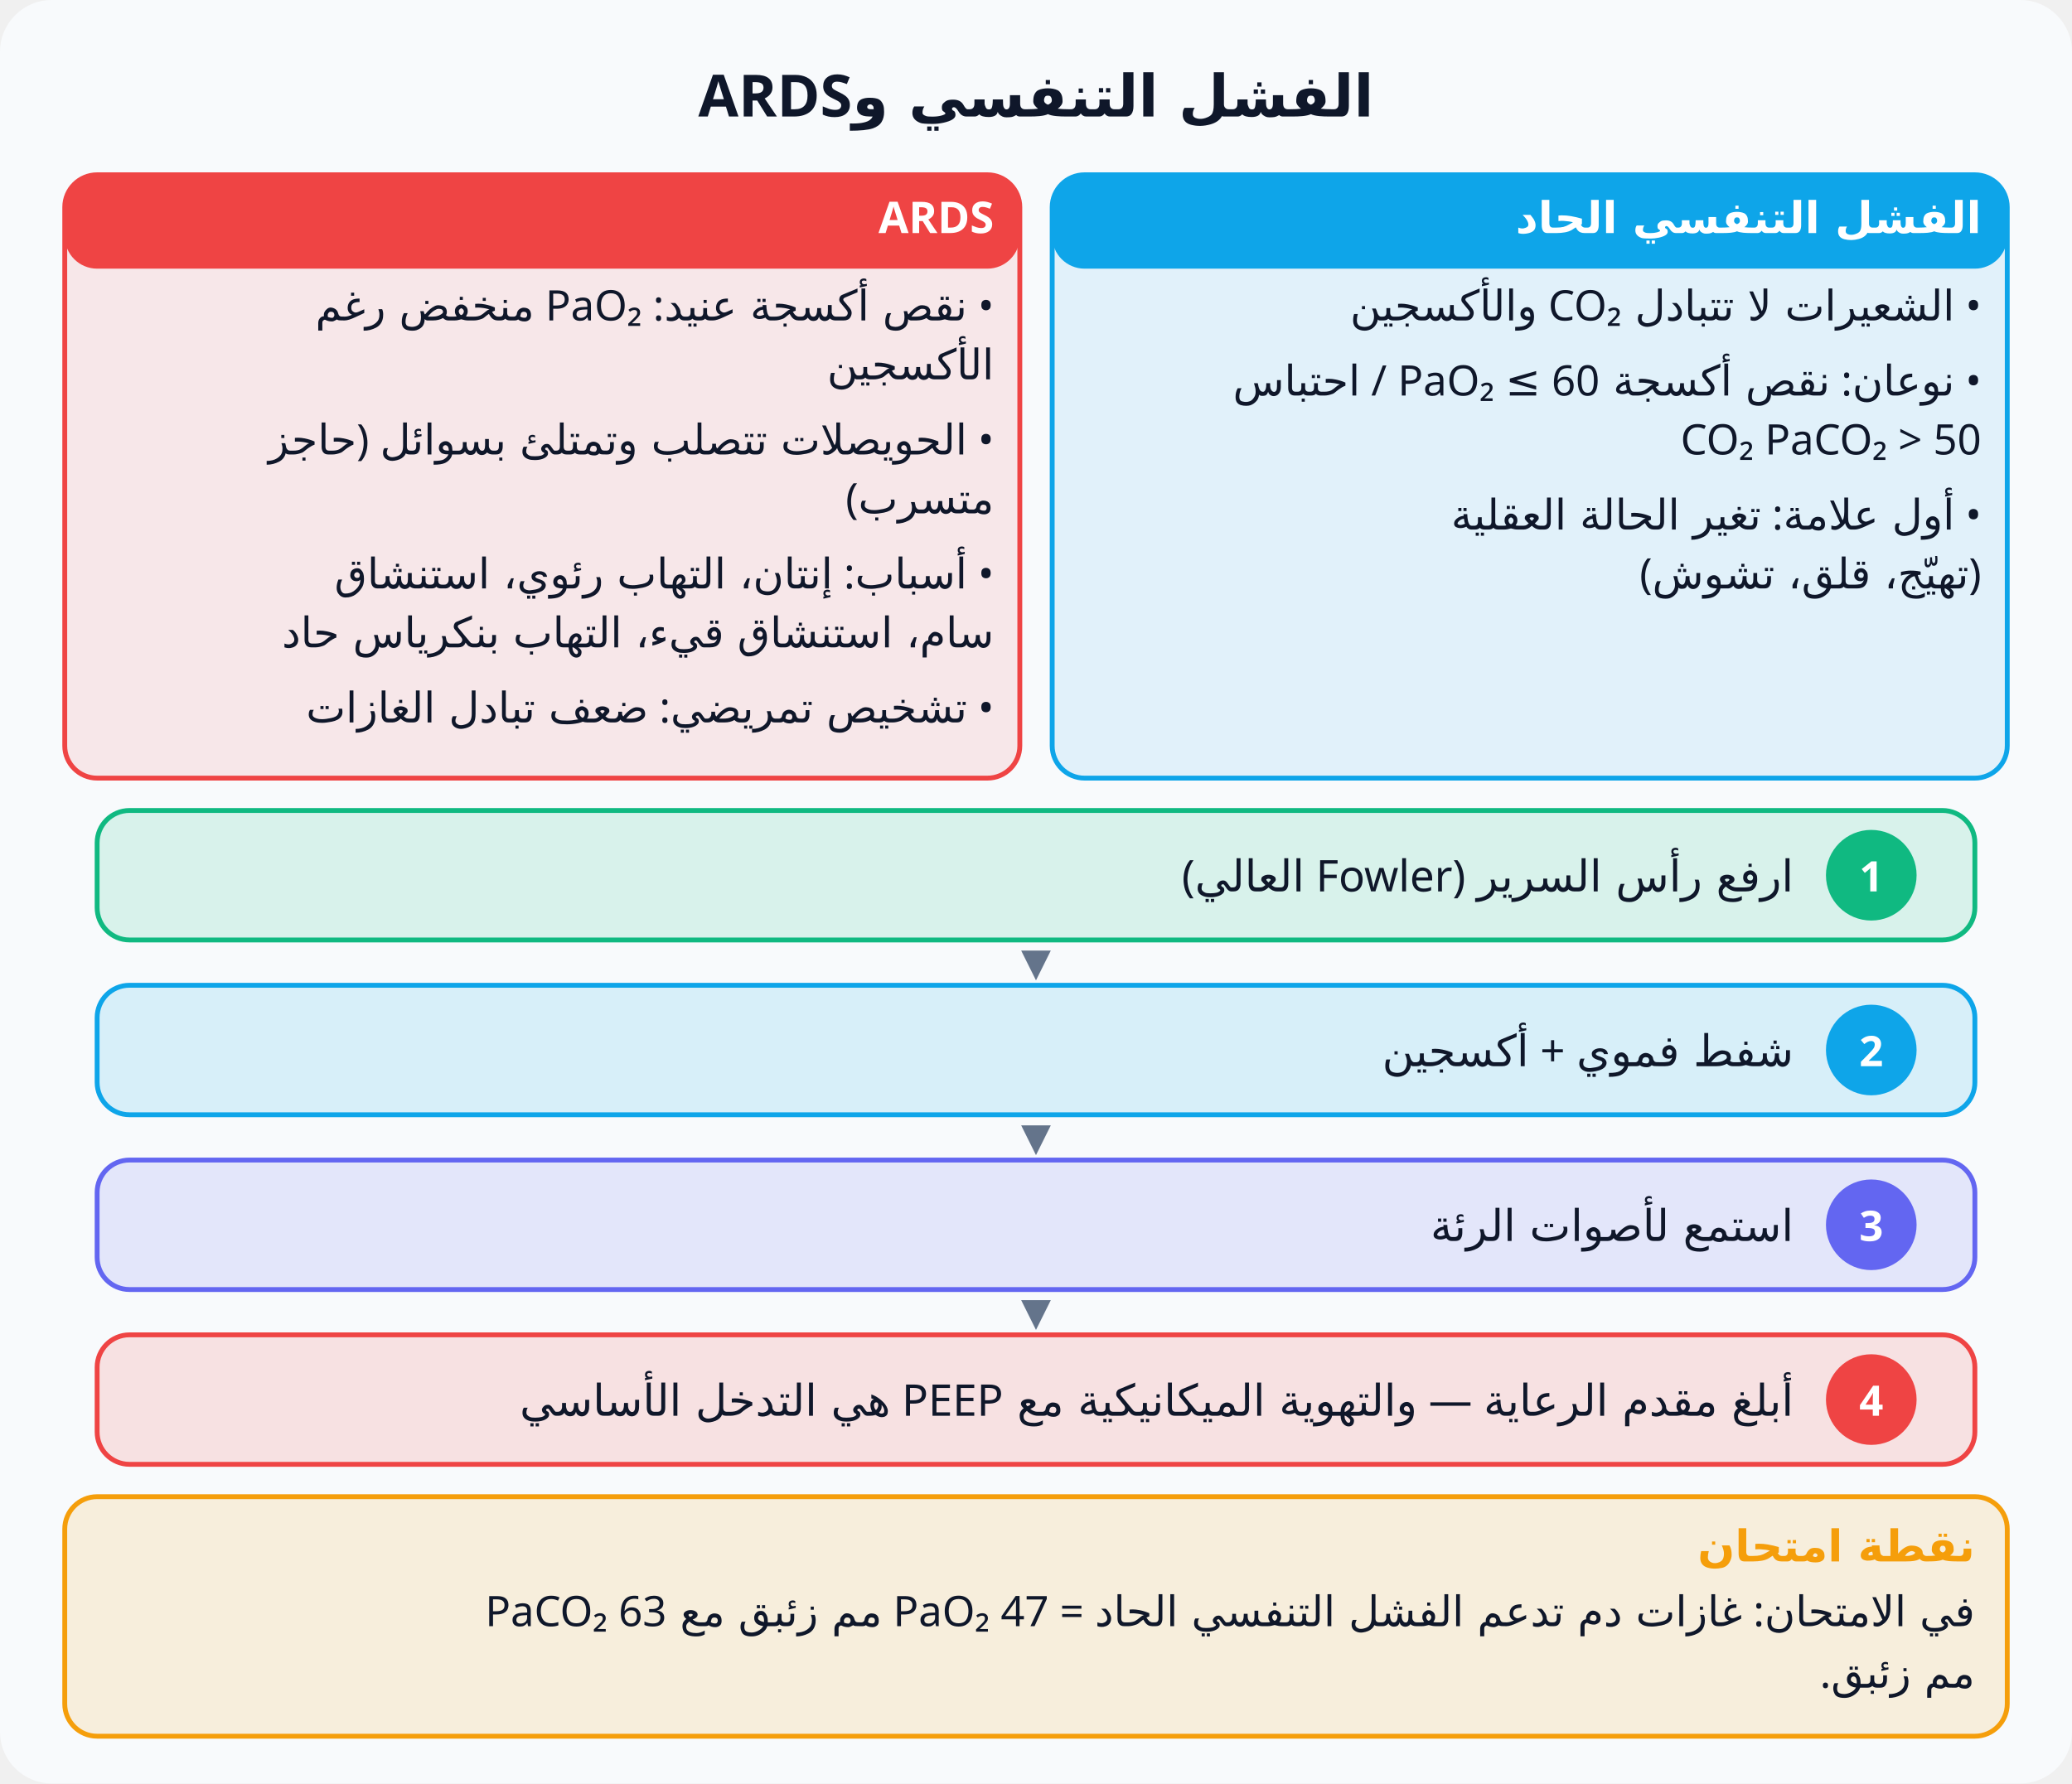
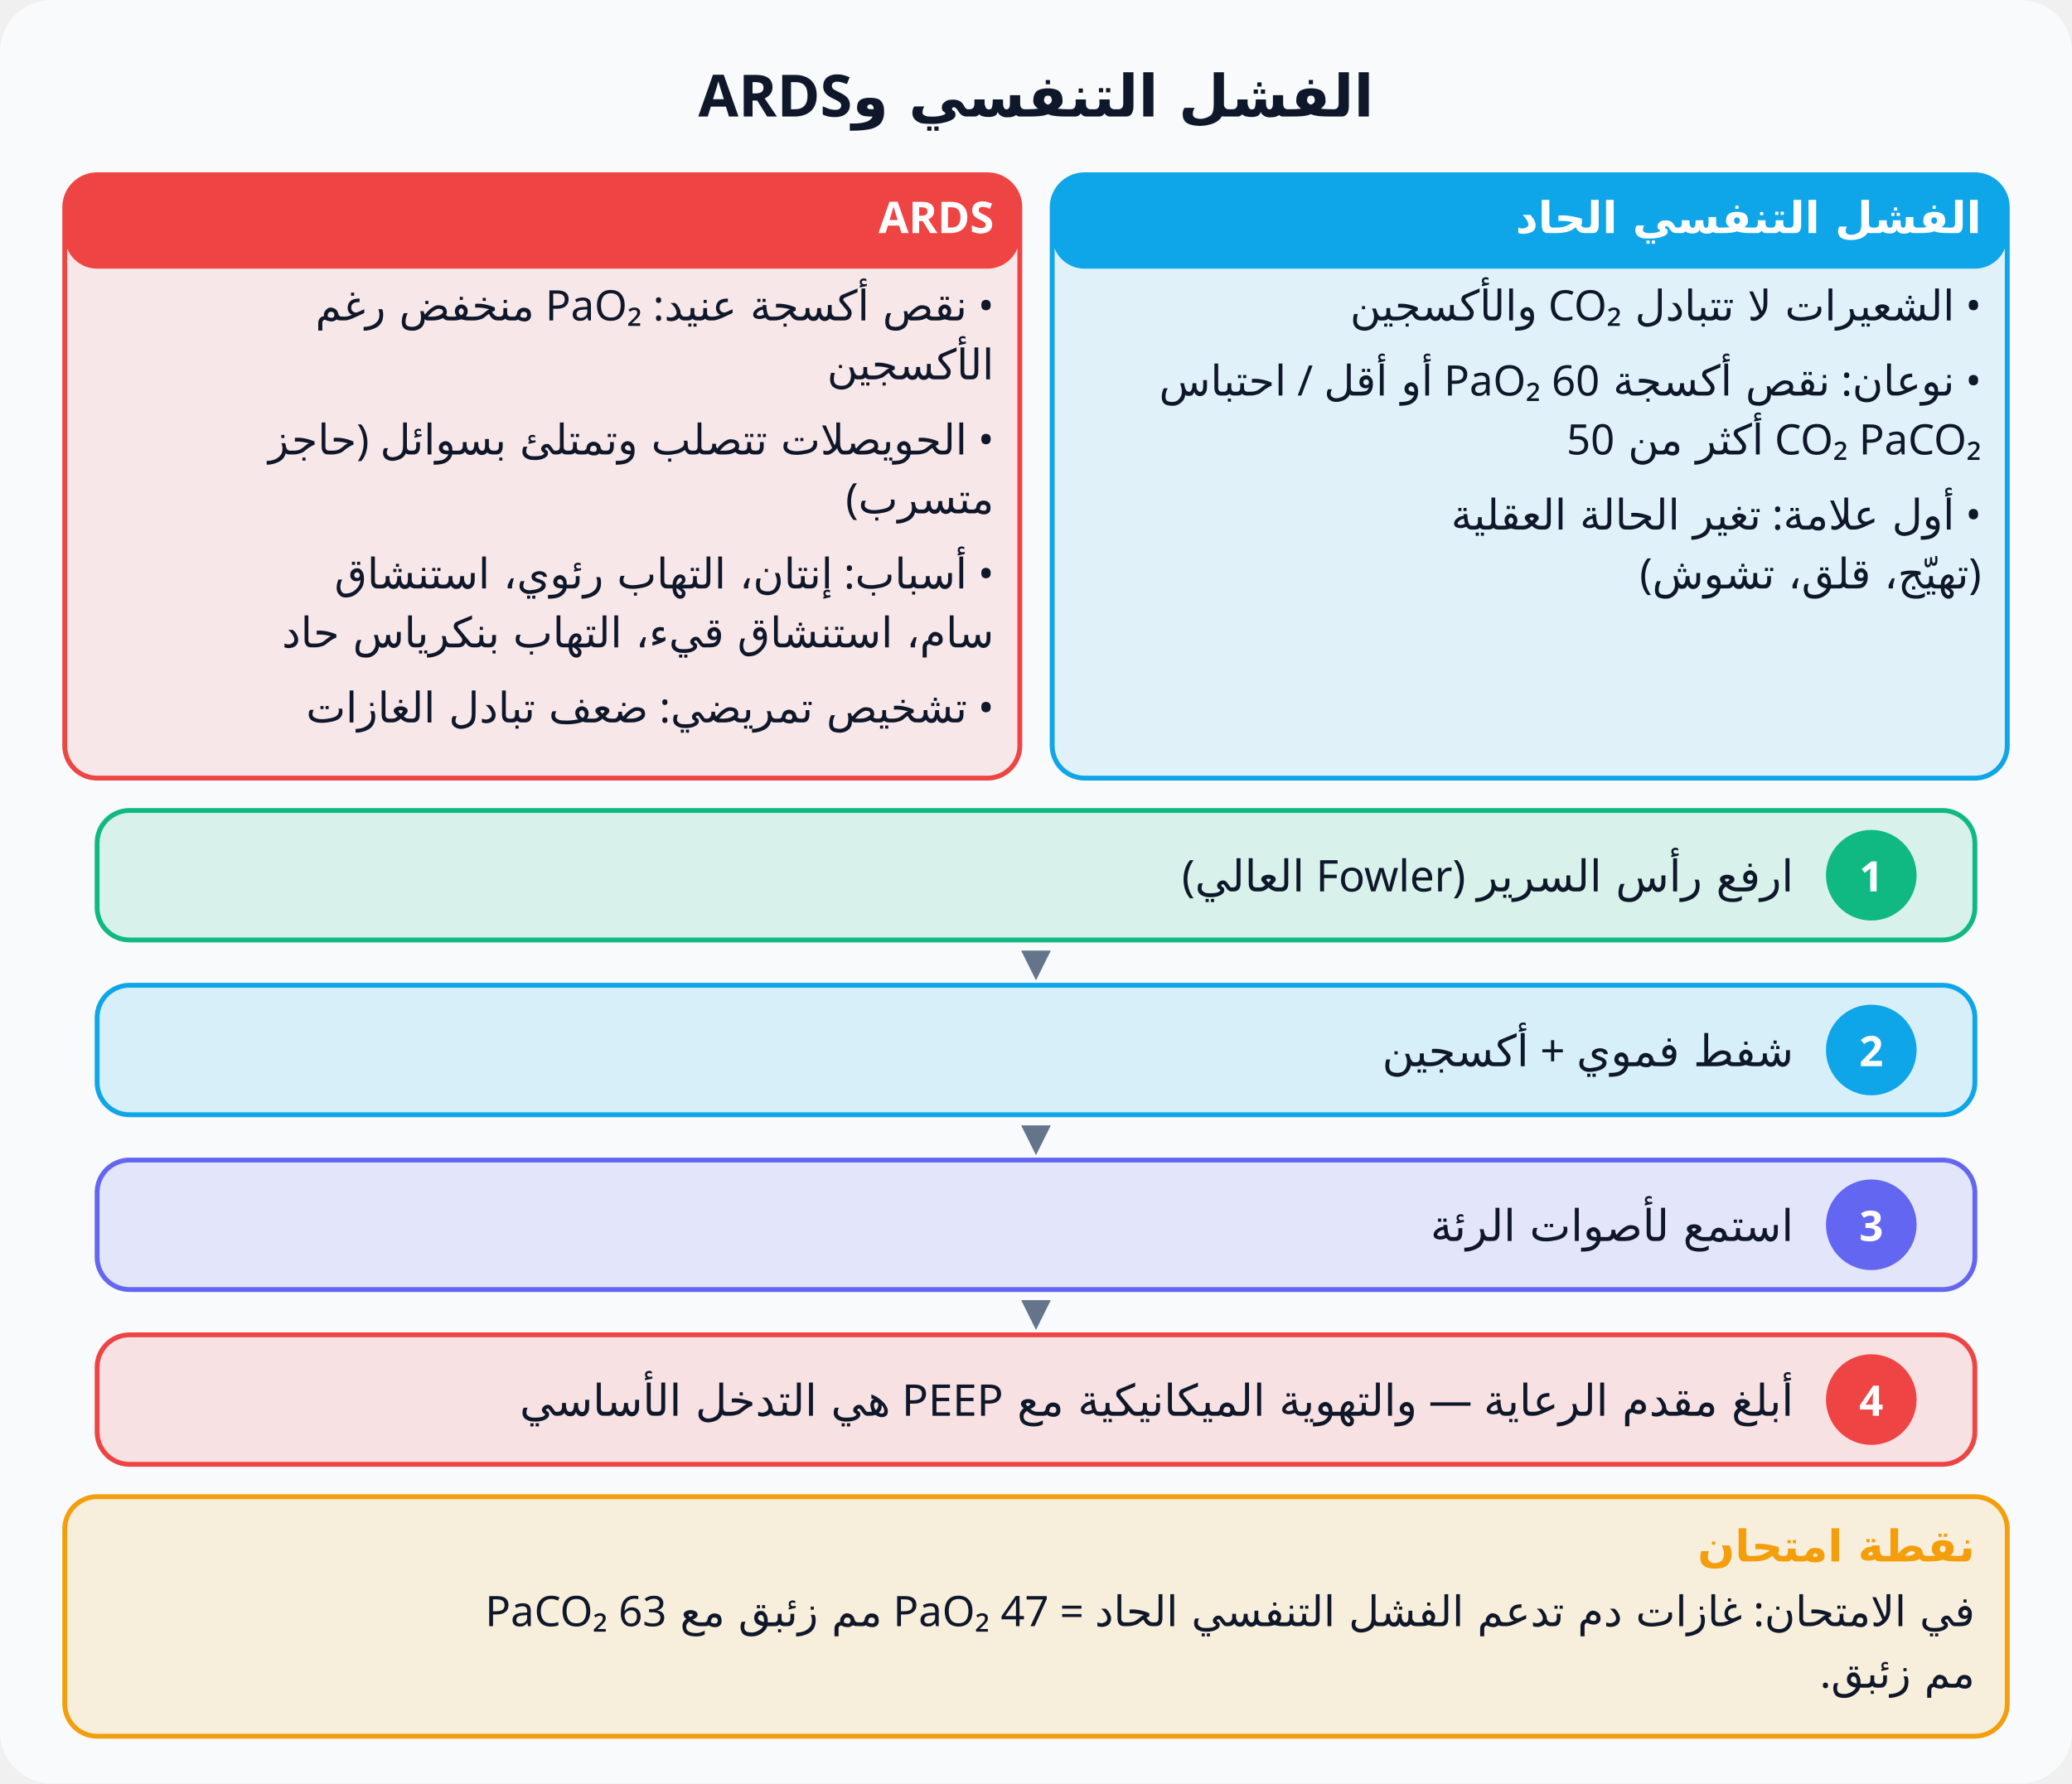
<svg xmlns="http://www.w3.org/2000/svg" viewBox="0 0 640 551" font-family="Cairo, Tahoma, sans-serif" direction="rtl">
  <rect width="640" height="551" rx="16" fill="#f8fafc" />
  <text x="320" y="36" text-anchor="middle" font-size="18" font-weight="800" fill="#0f172a">الفشل التنفسي وARDS</text>
  <rect x="325" y="54" width="295" height="186.4" rx="10" fill="#0ea5e9" fill-opacity="0.1" stroke="#0ea5e9" stroke-width="1.5" />
  <rect x="325" y="54" width="295" height="29" rx="10" fill="#0ea5e9" />
  <text x="612" y="72" text-anchor="start" font-size="13.5" font-weight="800" fill="#fff">الفشل التنفسي الحاد</text>
  <text x="612" y="99" text-anchor="start" font-size="13" fill="#0f172a">• الشعيرات لا تتبادل CO₂ والأكسجين</text>
-   <text x="612" y="122.2" text-anchor="start" font-size="13" fill="#0f172a">• نوعان: نقص أكسجة PaO₂ ≤ 60 / احتباس</text>
-   <text x="612" y="140.4" text-anchor="start" font-size="13" fill="#0f172a">CO₂ PaCO₂ &gt; 50</text>
+   <text x="612" y="122.2" text-anchor="start" font-size="13" fill="#0f172a">• نوعان: نقص أكسجة PaO₂ 60 أو أقل / احتباس</text>
+   <text x="612" y="140.4" text-anchor="start" font-size="13" fill="#0f172a">CO₂ PaCO₂ أكثر من 50</text>
  <text x="612" y="163.6" text-anchor="start" font-size="13" fill="#0f172a">• أول علامة: تغير الحالة العقلية</text>
  <text x="612" y="181.8" text-anchor="start" font-size="13" fill="#0f172a">(تهيّج، قلق، تشوش)</text>
  <rect x="20" y="54" width="295" height="186.4" rx="10" fill="#ef4444" fill-opacity="0.1" stroke="#ef4444" stroke-width="1.5" />
  <rect x="20" y="54" width="295" height="29" rx="10" fill="#ef4444" />
  <text x="307" y="72" text-anchor="start" font-size="13.5" font-weight="800" fill="#fff">ARDS</text>
  <text x="307" y="99" text-anchor="start" font-size="13" fill="#0f172a">• نقص أكسجة عنيد: PaO₂ منخفض رغم</text>
  <text x="307" y="117.2" text-anchor="start" font-size="13" fill="#0f172a">الأكسجين</text>
  <text x="307" y="140.4" text-anchor="start" font-size="13" fill="#0f172a">• الحويصلات تتصلب وتمتلئ بسوائل (حاجز</text>
  <text x="307" y="158.6" text-anchor="start" font-size="13" fill="#0f172a">متسرب)</text>
  <text x="307" y="181.8" text-anchor="start" font-size="13" fill="#0f172a">• أسباب: إنتان، التهاب رئوي، استنشاق</text>
  <text x="307" y="200" text-anchor="start" font-size="13" fill="#0f172a">سام، استنشاق قيء، التهاب بنكرياس حاد</text>
  <text x="307" y="223.2" text-anchor="start" font-size="13" fill="#0f172a">• تشخيص تمريضي: ضعف تبادل الغازات</text>
  <rect x="30" y="250.4" width="580" height="40" rx="10" fill="#10b981" fill-opacity="0.14" stroke="#10b981" stroke-width="1.5" />
  <circle cx="578" cy="270.4" r="14" fill="#10b981" />
  <text x="578" y="275.4" text-anchor="middle" font-size="13" font-weight="800" fill="#fff">1</text>
  <text x="554" y="275.4" text-anchor="start" font-size="13.5" fill="#0f172a">ارفع رأس السرير (Fowler العالي)</text>
  <text x="320" y="301.4" text-anchor="middle" font-size="12" fill="#64748b">▼</text>
  <rect x="30" y="304.4" width="580" height="40" rx="10" fill="#0ea5e9" fill-opacity="0.14" stroke="#0ea5e9" stroke-width="1.5" />
  <circle cx="578" cy="324.4" r="14" fill="#0ea5e9" />
  <text x="578" y="329.4" text-anchor="middle" font-size="13" font-weight="800" fill="#fff">2</text>
  <text x="554" y="329.4" text-anchor="start" font-size="13.5" fill="#0f172a">شفط فموي + أكسجين</text>
  <text x="320" y="355.4" text-anchor="middle" font-size="12" fill="#64748b">▼</text>
  <rect x="30" y="358.4" width="580" height="40" rx="10" fill="#6366f1" fill-opacity="0.14" stroke="#6366f1" stroke-width="1.5" />
  <circle cx="578" cy="378.4" r="14" fill="#6366f1" />
  <text x="578" y="383.4" text-anchor="middle" font-size="13" font-weight="800" fill="#fff">3</text>
  <text x="554" y="383.4" text-anchor="start" font-size="13.5" fill="#0f172a">استمع لأصوات الرئة</text>
  <text x="320" y="409.4" text-anchor="middle" font-size="12" fill="#64748b">▼</text>
  <rect x="30" y="412.4" width="580" height="40" rx="10" fill="#ef4444" fill-opacity="0.14" stroke="#ef4444" stroke-width="1.5" />
  <circle cx="578" cy="432.4" r="14" fill="#ef4444" />
  <text x="578" y="437.4" text-anchor="middle" font-size="13" font-weight="800" fill="#fff">4</text>
  <text x="554" y="437.4" text-anchor="start" font-size="13.5" fill="#0f172a">أبلغ مقدم الرعاية — والتهوية الميكانيكية مع PEEP هي التدخل الأساسي</text>
  <rect x="20" y="462.4" width="600" height="74" rx="10" fill="#f59e0b" fill-opacity="0.13" stroke="#f59e0b" stroke-width="1.5" />
  <text x="610" y="482.4" text-anchor="start" font-size="13.5" font-weight="800" fill="#f59e0b">نقطة امتحان</text>
  <text x="610" y="502.4" text-anchor="start" font-size="13" fill="#0f172a">في الامتحان: غازات دم تدعم الفشل التنفسي الحاد = PaO₂ 47 مم زئبق مع PaCO₂ 63</text>
  <text x="610" y="521.4" text-anchor="start" font-size="13" fill="#0f172a">مم زئبق.</text>
</svg>
